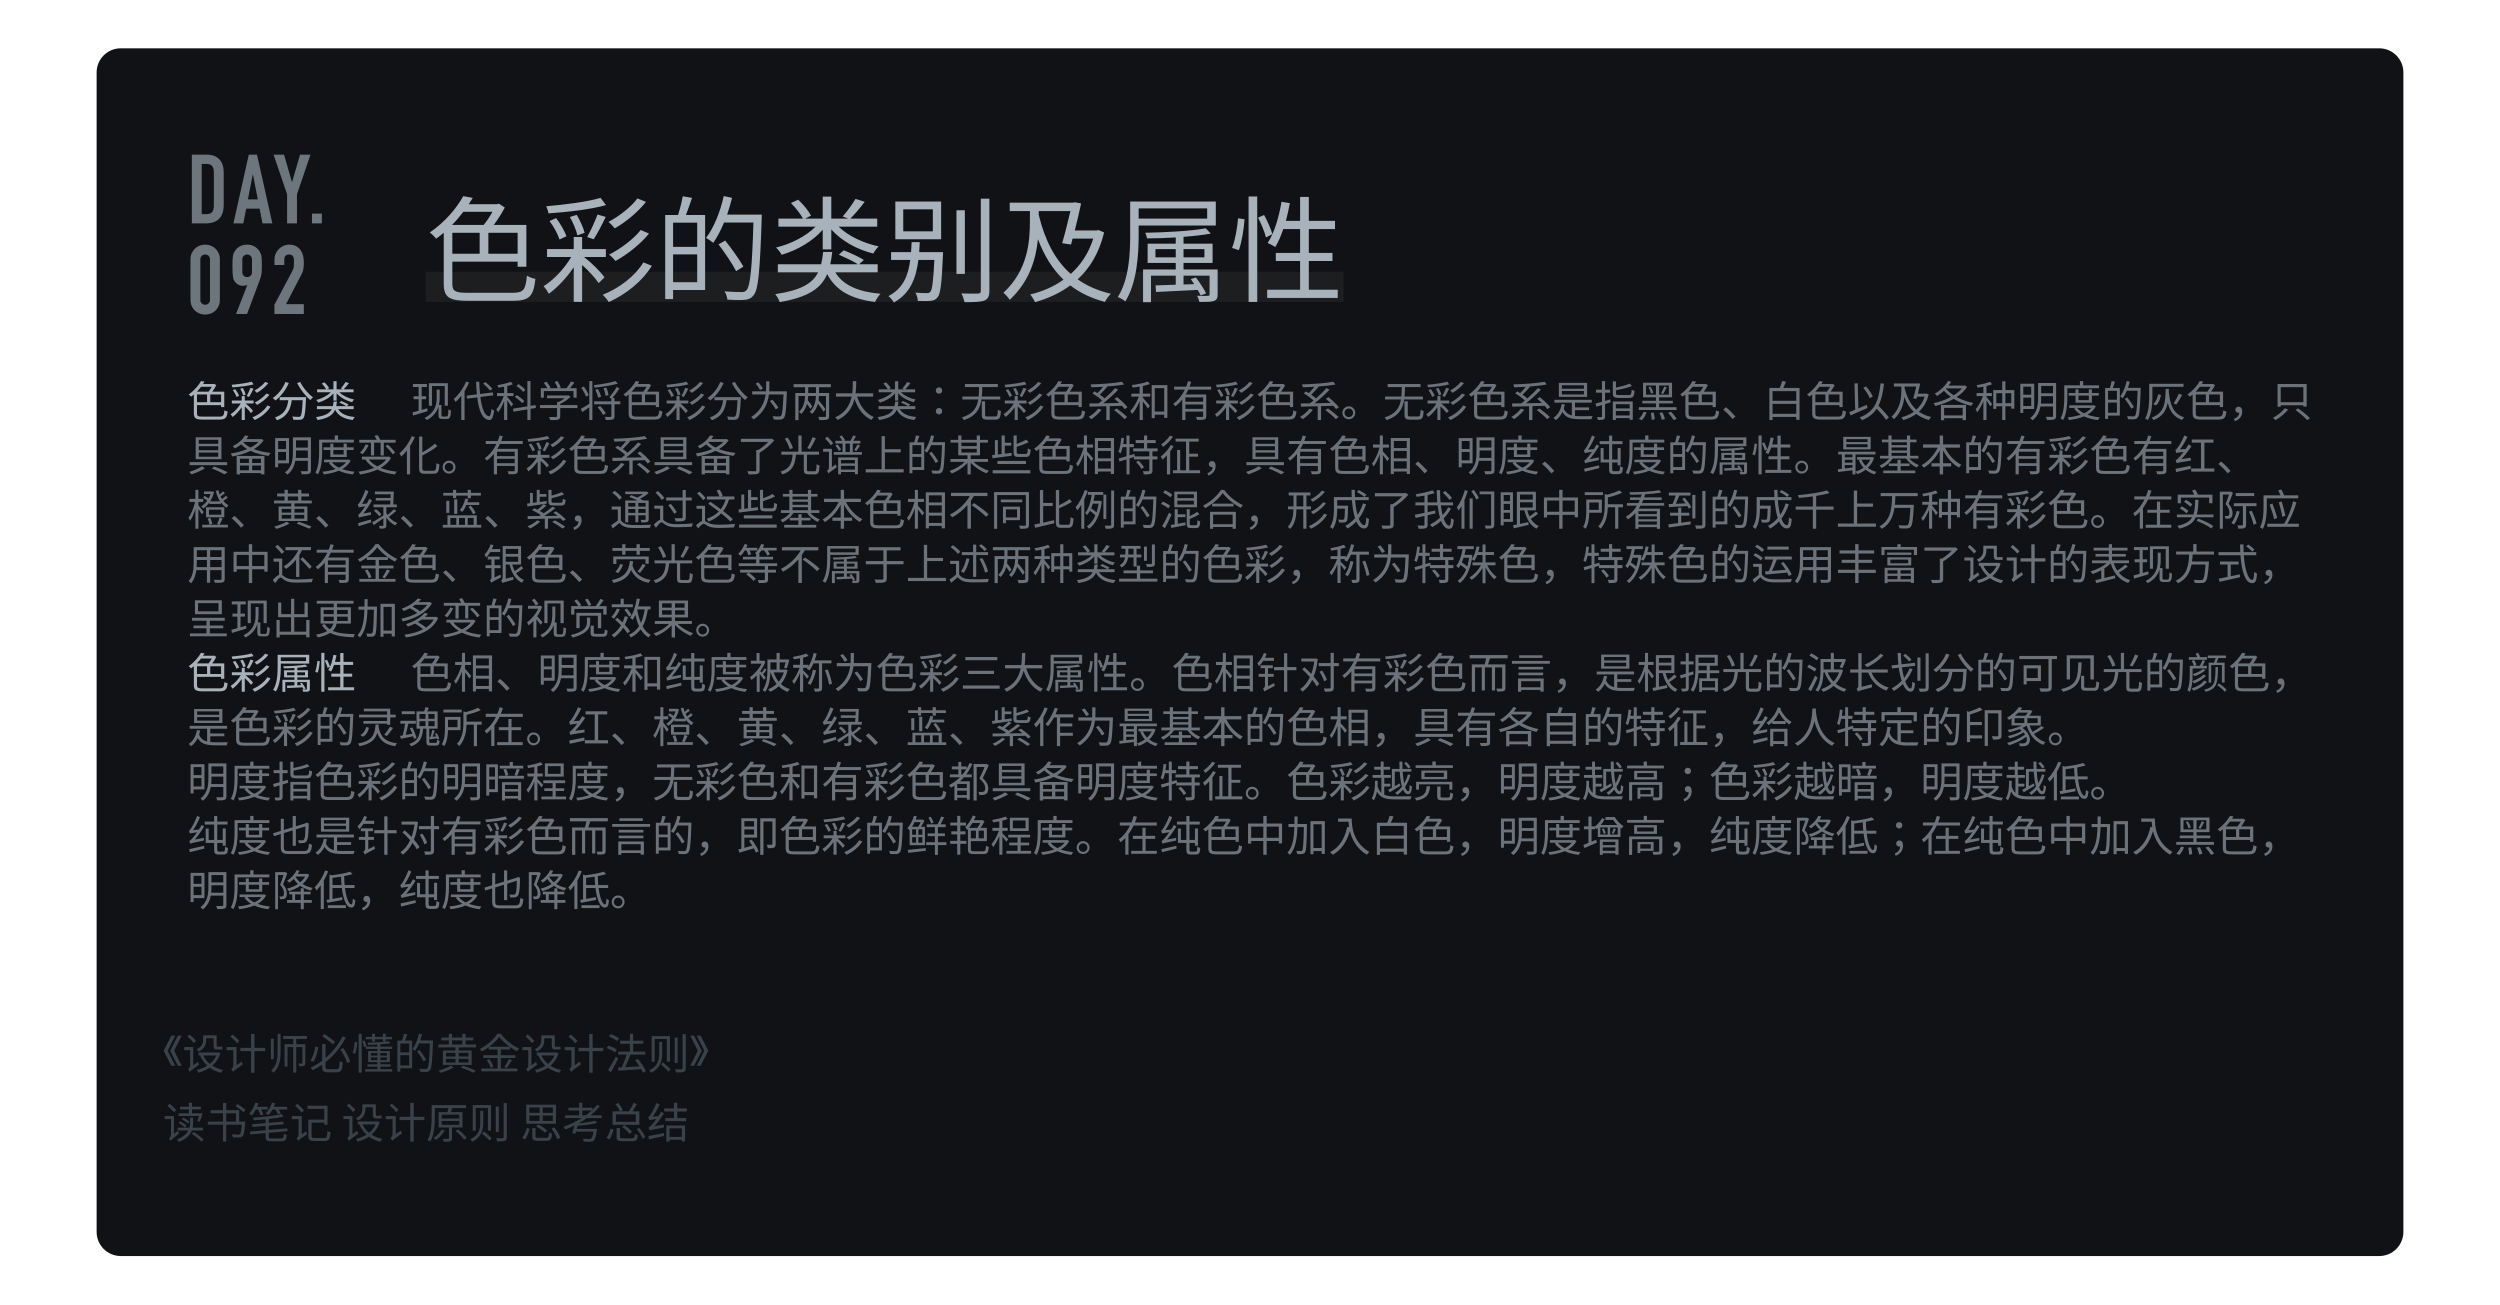
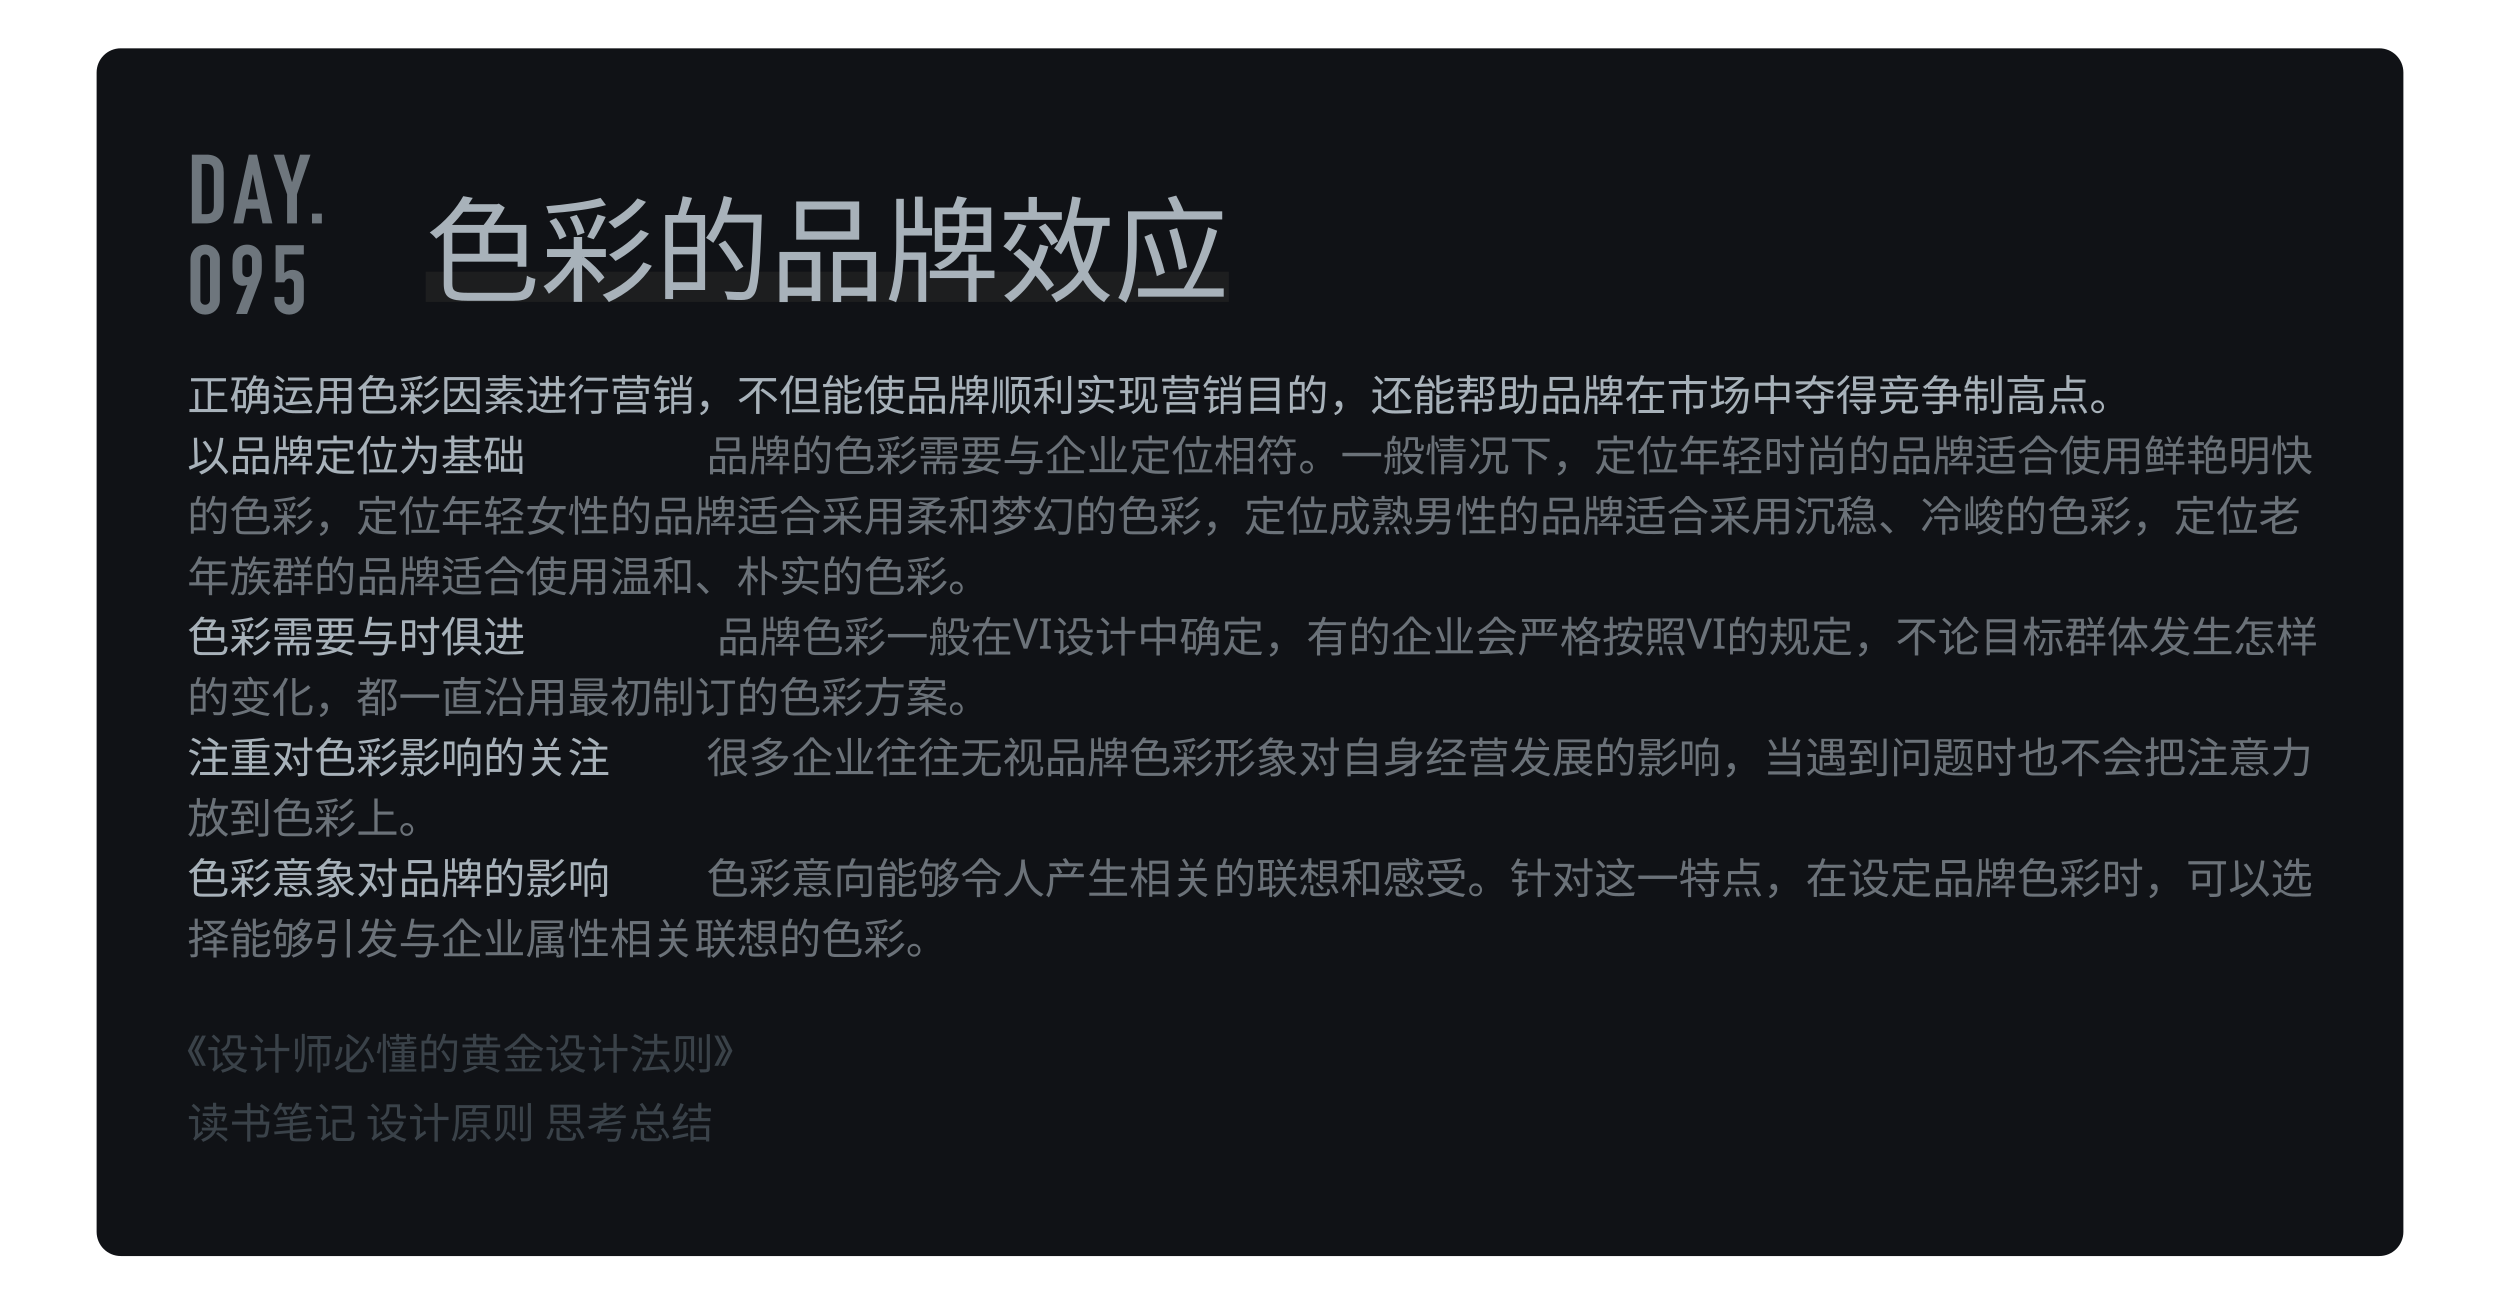
<svg xmlns="http://www.w3.org/2000/svg" width="828px" height="432px" viewBox="0 0 828 432" version="1.1">
-   <g id="92" stroke="none" stroke-width="1" fill="none" fill-rule="evenodd">
+   <g id="95" stroke="none" stroke-width="1" fill="none" fill-rule="evenodd">
    <g id="编组" transform="translate(32, 16)">
      <rect id="矩形" fill="#101216" x="0" y="0" width="764" height="400" rx="8" />
-       <path d="M31.536,58 L31.536,35.216 L36.368,35.216 C38.245,35.216 39.669,35.728 40.64,36.752 C41.611,37.776 42.096,39.227 42.096,41.104 L42.096,51.76 C42.096,53.893 41.579,55.467 40.544,56.48 C39.509,57.493 38.021,58 36.08,58 L31.536,58 Z M34.8,38.288 L34.8,54.928 L36.304,54.928 C37.221,54.928 37.872,54.699 38.256,54.24 C38.64,53.781 38.832,53.061 38.832,52.08 L38.832,41.104 C38.832,40.208 38.651,39.515 38.288,39.024 C37.925,38.533 37.264,38.288 36.304,38.288 L34.8,38.288 Z M53.376,50.032 L51.776,41.776 L51.712,41.776 L50.112,50.032 L53.376,50.032 Z M45.312,58 L50.4,35.216 L53.12,35.216 L58.208,58 L54.944,58 L53.984,53.104 L49.536,53.104 L48.576,58 L45.312,58 Z M63.088,58 L63.088,48.368 L58.608,35.216 L62.064,35.216 L64.688,44.272 L64.752,44.272 L67.376,35.216 L70.832,35.216 L66.352,48.368 L66.352,58 L63.088,58 Z M71.328,58 L71.328,54.736 L74.592,54.736 L74.592,58 L71.328,58 Z M31.088,69.92 C31.088,69.152 31.221,68.469 31.488,67.872 C31.755,67.275 32.112,66.763 32.56,66.336 C33.008,65.909 33.525,65.584 34.112,65.36 C34.699,65.136 35.312,65.024 35.952,65.024 C36.592,65.024 37.205,65.136 37.792,65.36 C38.379,65.584 38.896,65.909 39.344,66.336 C39.792,66.763 40.149,67.275 40.416,67.872 C40.683,68.469 40.816,69.152 40.816,69.92 L40.816,83.296 C40.816,84.064 40.683,84.747 40.416,85.344 C40.149,85.941 39.792,86.453 39.344,86.88 C38.896,87.307 38.379,87.632 37.792,87.856 C37.205,88.08 36.592,88.192 35.952,88.192 C35.312,88.192 34.699,88.08 34.112,87.856 C33.525,87.632 33.008,87.307 32.56,86.88 C32.112,86.453 31.755,85.941 31.488,85.344 C31.221,84.747 31.088,84.064 31.088,83.296 L31.088,69.92 Z M34.352,83.296 C34.352,83.765 34.501,84.155 34.8,84.464 C35.099,84.773 35.483,84.928 35.952,84.928 C36.421,84.928 36.805,84.773 37.104,84.464 C37.403,84.155 37.552,83.765 37.552,83.296 L37.552,69.92 C37.552,69.451 37.403,69.061 37.104,68.752 C36.805,68.443 36.421,68.288 35.952,68.288 C35.483,68.288 35.099,68.443 34.8,68.752 C34.501,69.061 34.352,69.451 34.352,69.92 L34.352,83.296 Z M46.176,88 L49.888,78.432 L49.824,78.368 C49.717,78.453 49.552,78.523 49.328,78.576 C49.104,78.629 48.811,78.656 48.448,78.656 C47.872,78.656 47.339,78.517 46.848,78.24 C46.357,77.963 45.973,77.611 45.696,77.184 C45.547,76.971 45.429,76.741 45.344,76.496 C45.259,76.251 45.195,75.936 45.152,75.552 C45.099,75.232 45.06,74.842 45.036,74.381 L45.024,74.096 C45.008,73.656 44.998,73.129 44.994,72.515 L44.992,71.872 C44.992,71.232 45,70.69 45.016,70.246 L45.024,70.032 C45.041,69.648 45.072,69.308 45.116,69.013 L45.152,68.8 C45.195,68.48 45.264,68.203 45.36,67.968 C45.456,67.733 45.579,67.488 45.728,67.232 C46.155,66.528 46.725,65.984 47.44,65.6 C48.155,65.216 48.96,65.024 49.856,65.024 C50.752,65.024 51.552,65.221 52.256,65.616 C52.96,66.011 53.525,66.549 53.952,67.232 C54.101,67.488 54.229,67.733 54.336,67.968 C54.443,68.203 54.528,68.48 54.592,68.8 C54.635,69.141 54.667,69.552 54.688,70.032 L54.704,70.476 C54.715,70.873 54.72,71.339 54.72,71.872 L54.714,72.71 C54.709,73.052 54.7,73.354 54.688,73.616 L54.657,74.133 C54.639,74.375 54.618,74.592 54.592,74.784 C54.528,75.125 54.459,75.429 54.384,75.696 C54.309,75.963 54.219,76.245 54.112,76.544 L49.824,88 L46.176,88 Z M48.256,74.144 C48.256,74.635 48.416,75.029 48.736,75.328 C49.056,75.627 49.429,75.776 49.856,75.776 C50.283,75.776 50.656,75.627 50.976,75.328 C51.296,75.029 51.456,74.635 51.456,74.144 L51.456,69.92 C51.456,69.429 51.296,69.035 50.976,68.736 C50.656,68.437 50.283,68.288 49.856,68.288 C49.429,68.288 49.056,68.437 48.736,68.736 C48.416,69.035 48.256,69.429 48.256,69.92 L48.256,74.144 Z M58.896,88 L58.896,84.928 L64.784,73.824 C65.083,73.269 65.253,72.784 65.296,72.368 C65.339,71.952 65.36,71.435 65.36,70.816 C65.36,70.539 65.355,70.245 65.344,69.936 C65.333,69.627 65.275,69.355 65.168,69.12 C65.061,68.885 64.901,68.688 64.688,68.528 C64.475,68.368 64.165,68.288 63.76,68.288 C63.269,68.288 62.88,68.427 62.592,68.704 C62.304,68.981 62.16,69.387 62.16,69.92 L62.16,71.776 L58.896,71.776 L58.896,69.984 C58.896,69.301 59.024,68.661 59.28,68.064 C59.536,67.467 59.888,66.944 60.336,66.496 C60.763,66.048 61.275,65.691 61.872,65.424 C62.469,65.157 63.109,65.024 63.792,65.024 C64.645,65.024 65.376,65.179 65.984,65.488 C66.592,65.797 67.099,66.219 67.504,66.752 C67.888,67.285 68.171,67.893 68.352,68.576 C68.533,69.259 68.624,69.984 68.624,70.752 L68.62,71.276 C68.616,71.606 68.606,71.895 68.592,72.144 C68.571,72.517 68.528,72.875 68.464,73.216 C68.4,73.557 68.293,73.899 68.144,74.24 L67.977,74.606 C67.854,74.867 67.707,75.161 67.536,75.488 L62.736,84.736 L68.624,84.736 L68.624,88 L58.896,88 Z" id="DAY.092" fill="#6E767D" fill-rule="nonzero" />
+       <path d="M31.536,58 L31.536,35.216 L36.368,35.216 C38.245,35.216 39.669,35.728 40.64,36.752 C41.611,37.776 42.096,39.227 42.096,41.104 L42.096,51.76 C42.096,53.893 41.579,55.467 40.544,56.48 C39.509,57.493 38.021,58 36.08,58 L31.536,58 Z M34.8,38.288 L34.8,54.928 L36.304,54.928 C37.221,54.928 37.872,54.699 38.256,54.24 C38.64,53.781 38.832,53.061 38.832,52.08 L38.832,41.104 C38.832,40.208 38.651,39.515 38.288,39.024 C37.925,38.533 37.264,38.288 36.304,38.288 L34.8,38.288 Z M53.376,50.032 L51.776,41.776 L51.712,41.776 L50.112,50.032 L53.376,50.032 Z M45.312,58 L50.4,35.216 L53.12,35.216 L58.208,58 L54.944,58 L53.984,53.104 L49.536,53.104 L48.576,58 L45.312,58 Z M63.088,58 L63.088,48.368 L58.608,35.216 L62.064,35.216 L64.688,44.272 L64.752,44.272 L67.376,35.216 L70.832,35.216 L66.352,48.368 L66.352,58 L63.088,58 Z M71.328,58 L71.328,54.736 L74.592,54.736 L74.592,58 L71.328,58 Z M31.088,69.92 C31.088,69.152 31.221,68.469 31.488,67.872 C31.755,67.275 32.112,66.763 32.56,66.336 C33.008,65.909 33.525,65.584 34.112,65.36 C34.699,65.136 35.312,65.024 35.952,65.024 C36.592,65.024 37.205,65.136 37.792,65.36 C38.379,65.584 38.896,65.909 39.344,66.336 C39.792,66.763 40.149,67.275 40.416,67.872 C40.683,68.469 40.816,69.152 40.816,69.92 L40.816,83.296 C40.816,84.064 40.683,84.747 40.416,85.344 C40.149,85.941 39.792,86.453 39.344,86.88 C38.896,87.307 38.379,87.632 37.792,87.856 C37.205,88.08 36.592,88.192 35.952,88.192 C35.312,88.192 34.699,88.08 34.112,87.856 C33.525,87.632 33.008,87.307 32.56,86.88 C32.112,86.453 31.755,85.941 31.488,85.344 C31.221,84.747 31.088,84.064 31.088,83.296 L31.088,69.92 Z M34.352,83.296 C34.352,83.765 34.501,84.155 34.8,84.464 C35.099,84.773 35.483,84.928 35.952,84.928 C36.421,84.928 36.805,84.773 37.104,84.464 C37.403,84.155 37.552,83.765 37.552,83.296 L37.552,69.92 C37.552,69.451 37.403,69.061 37.104,68.752 C36.805,68.443 36.421,68.288 35.952,68.288 C35.483,68.288 35.099,68.443 34.8,68.752 C34.501,69.061 34.352,69.451 34.352,69.92 L34.352,83.296 Z M46.176,88 L49.888,78.432 L49.824,78.368 C49.717,78.453 49.552,78.523 49.328,78.576 C49.104,78.629 48.811,78.656 48.448,78.656 C47.872,78.656 47.339,78.517 46.848,78.24 C46.357,77.963 45.973,77.611 45.696,77.184 C45.547,76.971 45.429,76.741 45.344,76.496 C45.259,76.251 45.195,75.936 45.152,75.552 C45.099,75.232 45.06,74.842 45.036,74.381 L45.024,74.096 C45.008,73.656 44.998,73.129 44.994,72.515 L44.992,71.872 C44.992,71.232 45,70.69 45.016,70.246 L45.024,70.032 C45.041,69.648 45.072,69.308 45.116,69.013 L45.152,68.8 C45.195,68.48 45.264,68.203 45.36,67.968 C45.456,67.733 45.579,67.488 45.728,67.232 C46.155,66.528 46.725,65.984 47.44,65.6 C48.155,65.216 48.96,65.024 49.856,65.024 C50.752,65.024 51.552,65.221 52.256,65.616 C52.96,66.011 53.525,66.549 53.952,67.232 C54.101,67.488 54.229,67.733 54.336,67.968 C54.443,68.203 54.528,68.48 54.592,68.8 C54.635,69.141 54.667,69.552 54.688,70.032 L54.704,70.476 C54.715,70.873 54.72,71.339 54.72,71.872 L54.714,72.71 C54.709,73.052 54.7,73.354 54.688,73.616 L54.657,74.133 C54.639,74.375 54.618,74.592 54.592,74.784 C54.528,75.125 54.459,75.429 54.384,75.696 C54.309,75.963 54.219,76.245 54.112,76.544 L49.824,88 L46.176,88 Z M48.256,74.144 C48.256,74.635 48.416,75.029 48.736,75.328 C49.056,75.627 49.429,75.776 49.856,75.776 C50.283,75.776 50.656,75.627 50.976,75.328 C51.296,75.029 51.456,74.635 51.456,74.144 L51.456,69.92 C51.456,69.429 51.296,69.035 50.976,68.736 C50.656,68.437 50.283,68.288 49.856,68.288 C49.429,68.288 49.056,68.437 48.736,68.736 C48.416,69.035 48.256,69.429 48.256,69.92 L48.256,74.144 Z M68.624,65.216 L68.624,68.288 L62.16,68.288 L62.16,74.432 C62.459,74.133 62.843,73.883 63.312,73.68 C63.781,73.477 64.304,73.376 64.88,73.376 C65.989,73.376 66.891,73.712 67.584,74.384 C68.277,75.056 68.624,76.064 68.624,77.408 L68.624,83.296 C68.624,84.064 68.491,84.747 68.224,85.344 C67.957,85.941 67.6,86.453 67.152,86.88 C66.704,87.307 66.187,87.632 65.6,87.856 C65.013,88.08 64.4,88.192 63.76,88.192 C63.12,88.192 62.507,88.08 61.92,87.856 C61.333,87.632 60.816,87.307 60.368,86.88 C59.92,86.453 59.563,85.941 59.296,85.344 C59.029,84.747 58.896,84.064 58.896,83.296 L58.896,82.336 L62.16,82.336 L62.16,83.168 C62.16,83.723 62.315,84.155 62.624,84.464 C62.933,84.773 63.333,84.928 63.824,84.928 C64.315,84.928 64.693,84.779 64.96,84.48 C65.227,84.181 65.36,83.765 65.36,83.232 L65.36,77.888 C65.36,77.44 65.216,77.056 64.928,76.736 C64.64,76.416 64.272,76.256 63.824,76.256 C63.547,76.256 63.312,76.304 63.12,76.4 C62.928,76.496 62.768,76.608 62.64,76.736 C62.512,76.864 62.416,77.003 62.352,77.152 L62.16,77.504 L62.16,77.504 L59.28,77.504 L59.28,65.216 L68.624,65.216 Z" id="DAY.095" fill="#6E767D" fill-rule="nonzero" />
    </g>
-     <rect id="矩形" fill="#1D1E1F" x="141" y="90" width="304" height="10" />
-     <text id="色彩的类别及属性" font-family="PingFangSC-Semibold, PingFang SC" font-size="38" font-weight="500" line-spacing="38" fill="#A8B2BA">
-       <tspan x="141" y="97">色彩的类别及属性</tspan>
+     <rect id="矩形" fill="#1D1E1F" x="141" y="90" width="266" height="10" />
+     <text id="色彩的品牌效应" font-family="PingFangSC-Semibold, PingFang SC" font-size="38" font-weight="500" line-spacing="38" fill="#A8B2BA">
+       <tspan x="141" y="97">色彩的品牌效应</tspan>
    </text>
-     <text id="色彩分类-现代科学将色彩分为两大类：无彩" font-family="PingFangSC-Semibold, PingFang SC" font-size="14" font-weight="500" line-spacing="18" fill="#A8B2BA">
-       <tspan x="62" y="138">色彩分类</tspan>
-       <tspan x="118" y="138" font-family="PingFangSC-Regular, PingFang SC" font-weight="normal">   </tspan>
-       <tspan x="136" y="138" font-family="PingFangSC-Regular, PingFang SC" font-weight="normal" fill-opacity="0.6">现代科学将色彩分为两大类：无彩色系和有彩色系。无彩色系是指黑色、白色以及各种明度的灰色，只</tspan>
-       <tspan x="62" y="156" font-family="PingFangSC-Regular, PingFang SC" font-weight="normal" fill-opacity="0.6">具备明度变化。有彩色系具备了光谱上的某些色相特征，具有色相、明度、纯度的属性。最基本的有彩色有红、</tspan>
-       <tspan x="62" y="174" font-family="PingFangSC-Regular, PingFang SC" font-weight="normal" fill-opacity="0.6">橙、黄、绿、蓝、紫，通过这些基本色相不同比例的混合，形成了我们眼中所看到的成千上万种有彩色。在实际应</tspan>
-       <tspan x="62" y="192" font-family="PingFangSC-Regular, PingFang SC" font-weight="normal" fill-opacity="0.6">用中还有金色、银色、荧光色等不属于上述两种类型的色彩，称为特殊色，特殊色的运用丰富了设计的表现方式，</tspan>
-       <tspan x="62" y="210" font-family="PingFangSC-Regular, PingFang SC" font-weight="normal" fill-opacity="0.6">呈现出更加多变的视觉效果。</tspan>
-       <tspan x="62" y="228">色彩属性</tspan>
-       <tspan x="118" y="228" font-family="PingFangSC-Regular, PingFang SC" font-weight="normal">  </tspan>
-       <tspan x="136" y="228" font-family="PingFangSC-Regular, PingFang SC" font-weight="normal" fill-opacity="0.6">色相、明度和纯度被称为色彩三大属性。色相针对有彩色而言，是根据光的波长划分的可见光的颜色，</tspan>
-       <tspan x="62" y="246" font-family="PingFangSC-Regular, PingFang SC" font-weight="normal" fill-opacity="0.6">是色彩的灵魂所在。红、橙、黄、绿、蓝、紫作为最基本的色相，具有各自的特征，给人特定的印象。</tspan>
-       <tspan x="62" y="264" font-family="PingFangSC-Regular, PingFang SC" font-weight="normal" fill-opacity="0.6">明度指色彩的明暗程度，无彩色和有彩色都具备明度特征。色彩越亮，明度越高；色彩越暗，明度越低。</tspan>
-       <tspan x="62" y="282" font-family="PingFangSC-Regular, PingFang SC" font-weight="normal" fill-opacity="0.6">纯度也是针对有彩色而言的，即色彩的鲜艳程度。在纯色中加入白色，明度增高，纯度降低；在纯色中加入黑色，</tspan>
-       <tspan x="62" y="300" font-family="PingFangSC-Regular, PingFang SC" font-weight="normal" fill-opacity="0.6">明度降低，纯度也降低。</tspan>
+     <text id="正确运用色彩因素进行营销，不但能使品牌顺" font-family="PingFangSC-Regular, PingFang SC" font-size="14" font-weight="normal" line-spacing="20" fill="#A8B2BA">
+       <tspan x="62" y="136">正确运用色彩因素进行营销，不但能使品牌顺利实现营销目的，还能帮助品牌在市场中夺得竞争制高点。</tspan>
+       <tspan x="62" y="156" font-family="PingFangSC-Medium, PingFang SC" font-weight="400">以品牌定位为基础</tspan>
+       <tspan x="174" y="156">           </tspan>
+       <tspan x="234" y="156" fill-opacity="0.6">品牌的色彩需要与企业定位相符。一般情况下，定位年轻时尚的品牌适合使用鲜艳明快</tspan>
+       <tspan x="62" y="176" fill-opacity="0.6">的色彩，定位年轻女性的品牌适合采用柔和梦幻的色彩，定位成熟男性的品牌适合采用沉稳、冷峻的色彩，定位老</tspan>
+       <tspan x="62" y="196" fill-opacity="0.6">年族群的品牌适合使用温和、朴实的色彩。</tspan>
+       <tspan x="328" y="196" />
+       <tspan x="62" y="216" font-family="PingFangSC-Medium, PingFang SC" font-weight="400">色彩需要与时俱进</tspan>
+       <tspan x="174" y="216">           </tspan>
+       <tspan x="237.472" y="216" fill-opacity="0.6">品牌色彩一般在VI设计中确定，有的企业会严格按照VI的规定，不论目标群体发生怎样</tspan>
+       <tspan x="62" y="236" fill-opacity="0.6">的变化，都一直沿用最初制订的色彩方案。</tspan>
+       <tspan x="328" y="236" />
+       <tspan x="62" y="256" font-family="PingFangSC-Medium, PingFang SC" font-weight="400">注重对色彩影响的关注</tspan>
+       <tspan x="202" y="256">     </tspan>
+       <tspan x="234" y="256" fill-opacity="0.6">很多企业往往无视品牌色彩形象对自身经营发展的影响，当遇到问题时也不会把注意力</tspan>
+       <tspan x="62" y="276" fill-opacity="0.6">放到色彩上。</tspan>
+       <tspan x="146" y="276" />
+       <tspan x="62" y="296" font-family="PingFangSC-Medium, PingFang SC" font-weight="400">色彩意象对品牌的影响</tspan>
+       <tspan x="202" y="296">    </tspan>
+       <tspan x="234" y="296" fill-opacity="0.6">色彩意向能够令人产生相关的联想和感受。针对这一特点，在设定品牌色彩时，可以选</tspan>
+       <tspan x="62" y="316" fill-opacity="0.6">择能够引发与企业属性相关联想的色彩。</tspan>
    </text>
    <text id="《设计师必懂的黄金设计法则》-读书笔记" font-family="PingFangSC-Regular, PingFang SC" font-size="14" font-weight="normal" line-spacing="24" fill="#3A4249">
-       <tspan x="54" y="353">《设计师必懂的黄金设计法则》     </tspan>
-       <tspan x="54" y="377">  读书笔记 设计原则 思考总结</tspan>
+       <tspan x="62" y="353">《设计师必懂的黄金设计法则》     </tspan>
+       <tspan x="62" y="377">读书笔记 设计原则 思考总结</tspan>
    </text>
  </g>
</svg>
